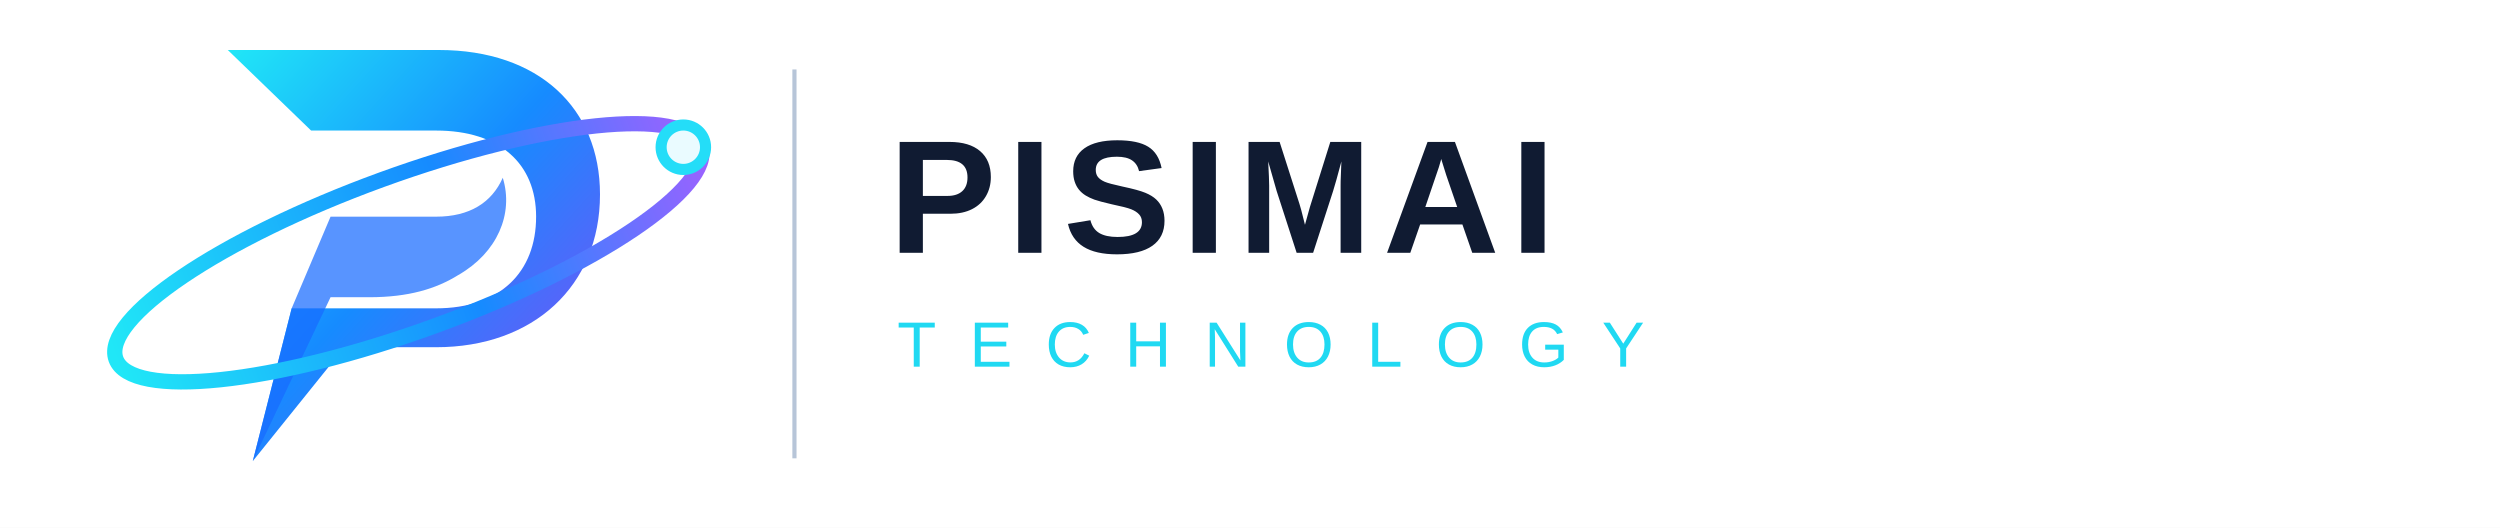
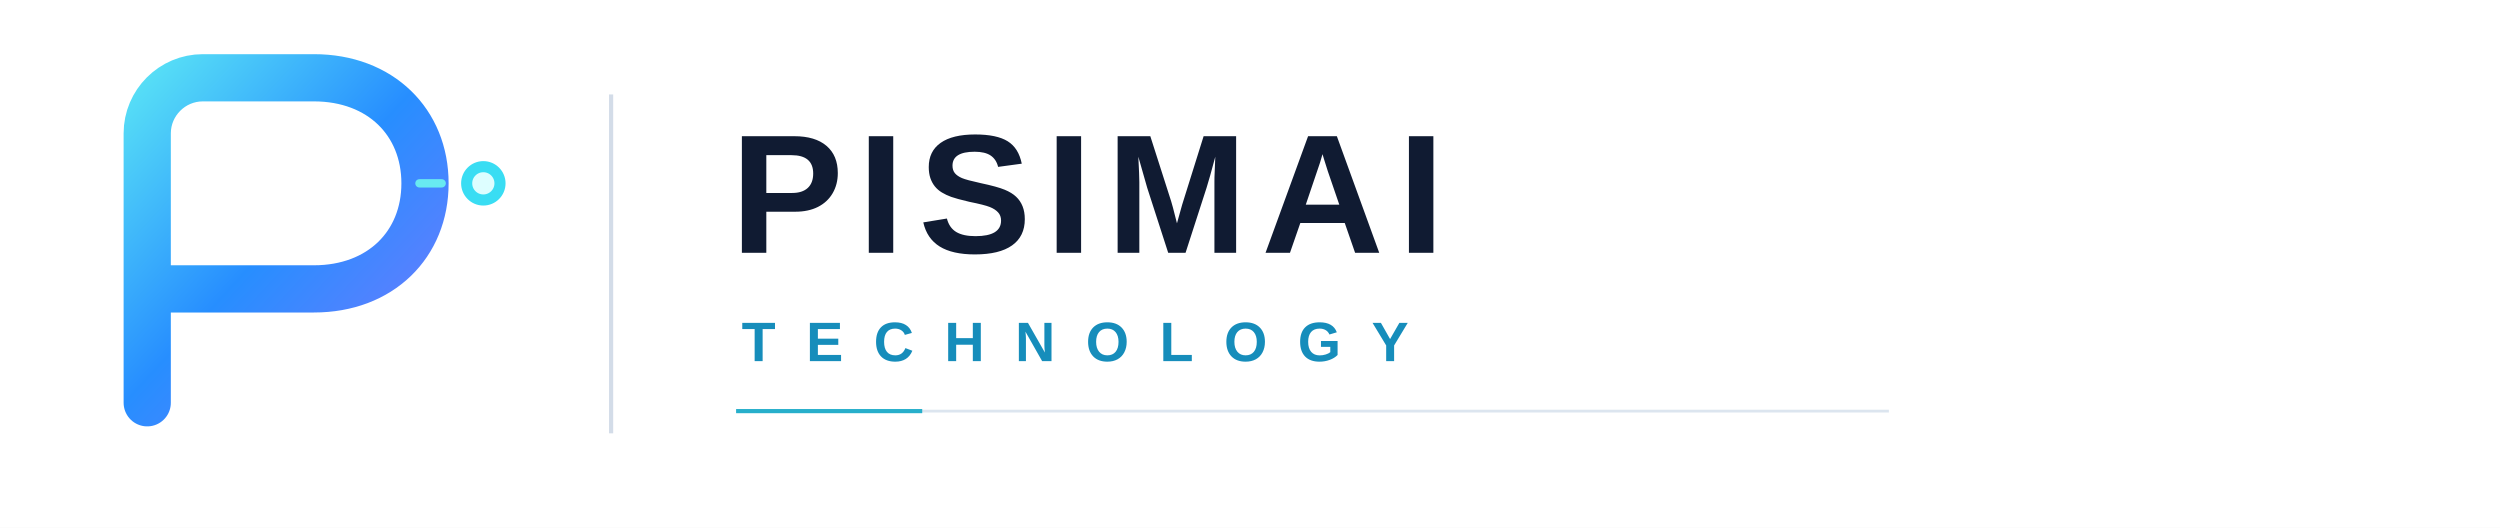
- <svg xmlns="http://www.w3.org/2000/svg" width="900" height="190" viewBox="0 0 900 190" role="img" aria-label="Pisimai Technology logo">
-   <rect width="100%" height="100%" fill="#FFFFFF" />
+ <svg xmlns="http://www.w3.org/2000/svg" width="900" height="190" viewBox="0 0 900 190" role="img" aria-label="PISIMAI TECHNOLOGY">
  <defs>
-     <linearGradient id="pgrad" x1="0" y1="0" x2="1" y2="1">
-       <stop offset="0" stop-color="#20E7F7" />
-       <stop offset="0.48" stop-color="#168BFF" />
-       <stop offset="1" stop-color="#8B45F5" />
+     <linearGradient id="g" x1="35" y1="20" x2="176" y2="150" gradientUnits="userSpaceOnUse">
+       <stop stop-color="#62F2F4" />
+       <stop offset=".48" stop-color="#278EFF" />
+       <stop offset="1" stop-color="#8A72FF" />
    </linearGradient>
-     <linearGradient id="orbitgrad" x1="0" y1="0" x2="1" y2="0">
-       <stop offset="0" stop-color="#20E7F7" />
-       <stop offset="0.58" stop-color="#168BFF" />
-       <stop offset="1" stop-color="#9B62FF" />
+     <linearGradient id="w" x1="260" y1="0" x2="690" y2="0">
+       <stop stop-color="#101B32" />
+       <stop offset="1" stop-color="#344766" />
    </linearGradient>
+     <style>.mark{fill:none;stroke:url(#g);stroke-width:17;stroke-linecap:round;stroke-linejoin:round}.signal{fill:none;stroke:#68EAF1;stroke-width:3;stroke-linecap:round;stroke-dasharray:8 34;animation:travel 3.2s linear infinite}.node{fill:#DDFEFF;stroke:#39DDF3;stroke-width:4;transform-box:fill-box;transform-origin:center;animation:pulse 2.4s ease-in-out infinite}@keyframes travel{to{stroke-dashoffset:-84}}@keyframes pulse{0%,100%{opacity:.76;transform:scale(.9)}50%{opacity:1;transform:scale(1.15)}}@media(prefers-reduced-motion:reduce){.signal,.node{animation:none}}</style>
  </defs>
-   <path d="M82 18 H158 C194 18 216 39 216 70 C216 103 192 125 157 125 H124 L91 166 L105 111 H157 C180 111 193 98 193 78 C193 59 180 47 157 47 H112 L82 18 Z" fill="url(#pgrad)" />
-   <path d="M119 78 H157 C169 78 177 73 181 64 C185 77 179 91 165 99 C157 104 147 107 133 107 H119 L91 166 L105 111 Z" fill="#176BFF" opacity=".72" />
-   <ellipse cx="147" cy="91" rx="112" ry="28" transform="rotate(-20 147 91)" fill="none" stroke="url(#orbitgrad)" stroke-width="5.5" stroke-linecap="round" />
-   <circle cx="246" cy="53" r="8" fill="#EAFBFF" stroke="#24DDF8" stroke-width="4" />
-   <path d="M286 25 V165" stroke="#B7C5D8" stroke-width="1.5" />
-   <text x="320" y="91" fill="#101B32" font-family="Arial, Helvetica, sans-serif" font-size="58" font-weight="700" letter-spacing="4">PISIMAI</text>
-   <text x="323" y="132" fill="#20D9F2" font-family="Arial, Helvetica, sans-serif" font-size="23" font-weight="500" letter-spacing="12">TECHNOLOGY</text>
+   <rect width="900" height="190" fill="#FFFFFF" />
+   <g>
+     <path class="mark" d="M53 145V48C53 37 62 28 73 28H113C137 28 153 44 153 66C153 88 137 104 113 104H53" />
+     <path class="signal" d="M151 66H174" />
+     <circle class="node" cx="174" cy="66" r="6" />
+   </g>
+   <path d="M220 34V156" stroke="#D3DCE8" stroke-width="1.5" />
+   <text x="263" y="91" fill="url(#w)" font-family="Arial,Helvetica,sans-serif" font-size="61" font-weight="700" letter-spacing="5">PISIMAI</text>
+   <text x="267" y="130" fill="#168DBB" font-family="Arial,Helvetica,sans-serif" font-size="20" font-weight="600" letter-spacing="11">TECHNOLOGY</text>
+   <path d="M265 148H680" stroke="#DCE5EF" />
+   <path d="M265 148H332" stroke="#27AFCB" stroke-width="1.5" />
</svg>
